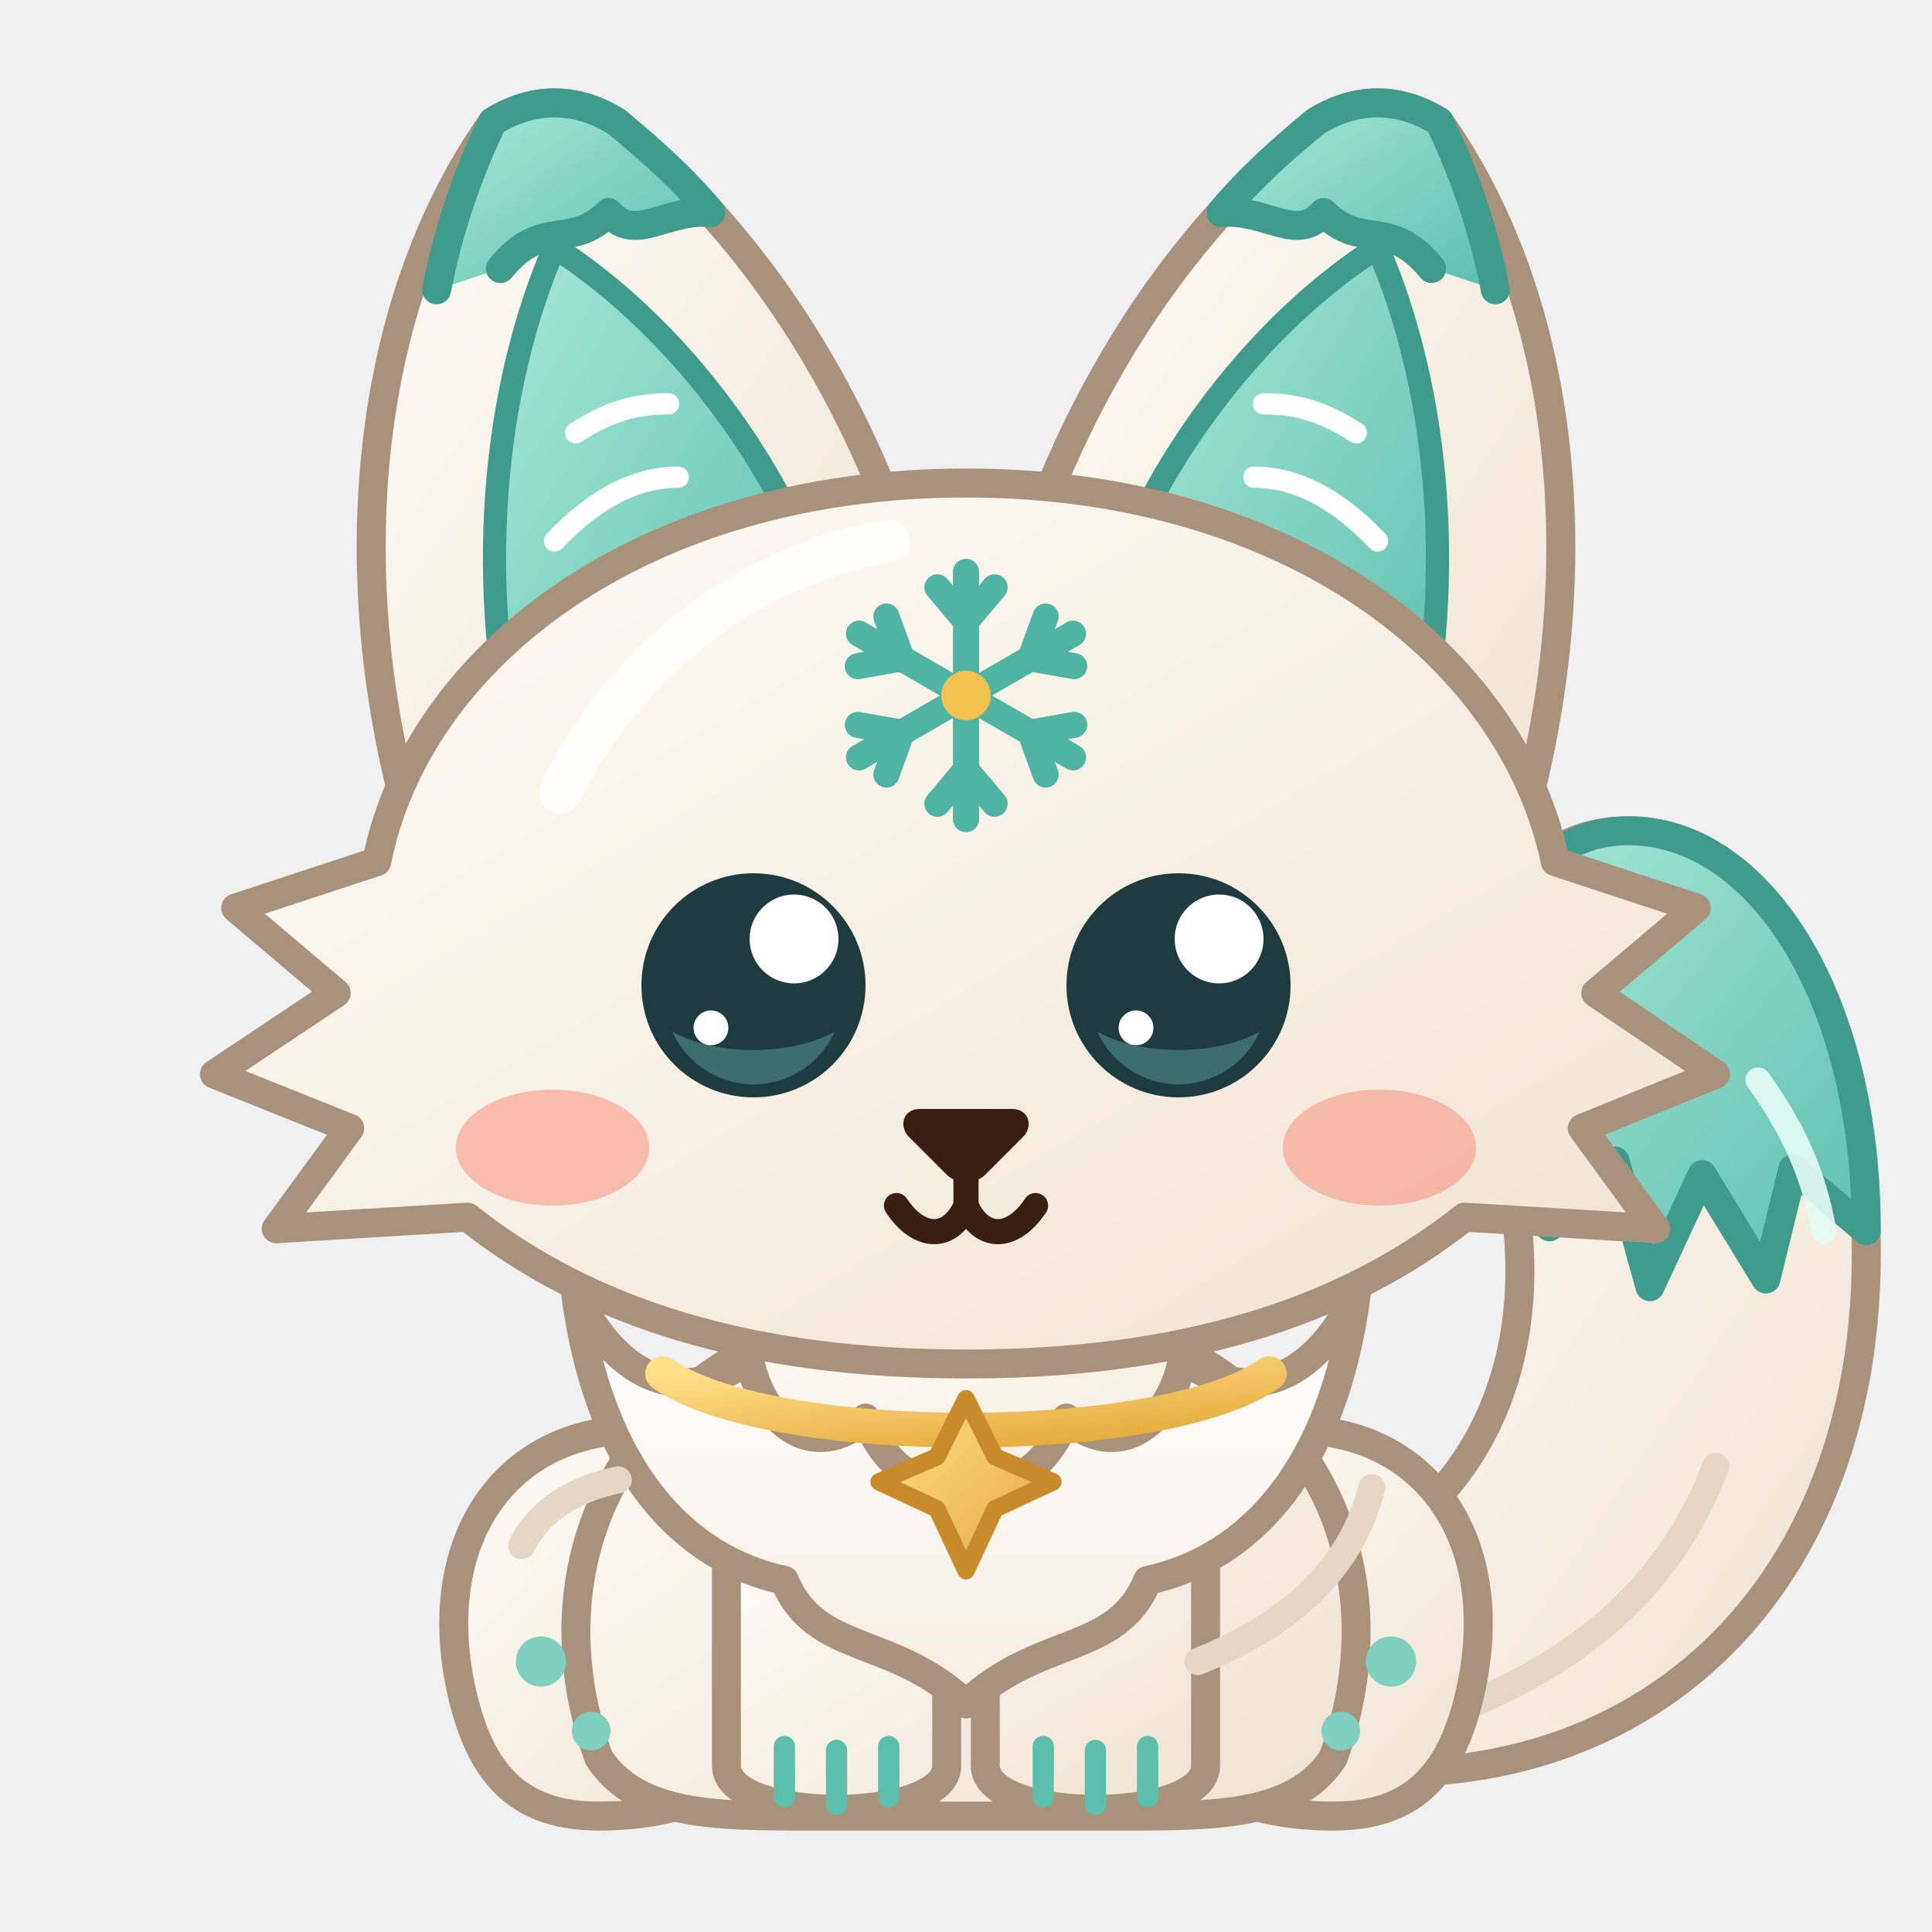
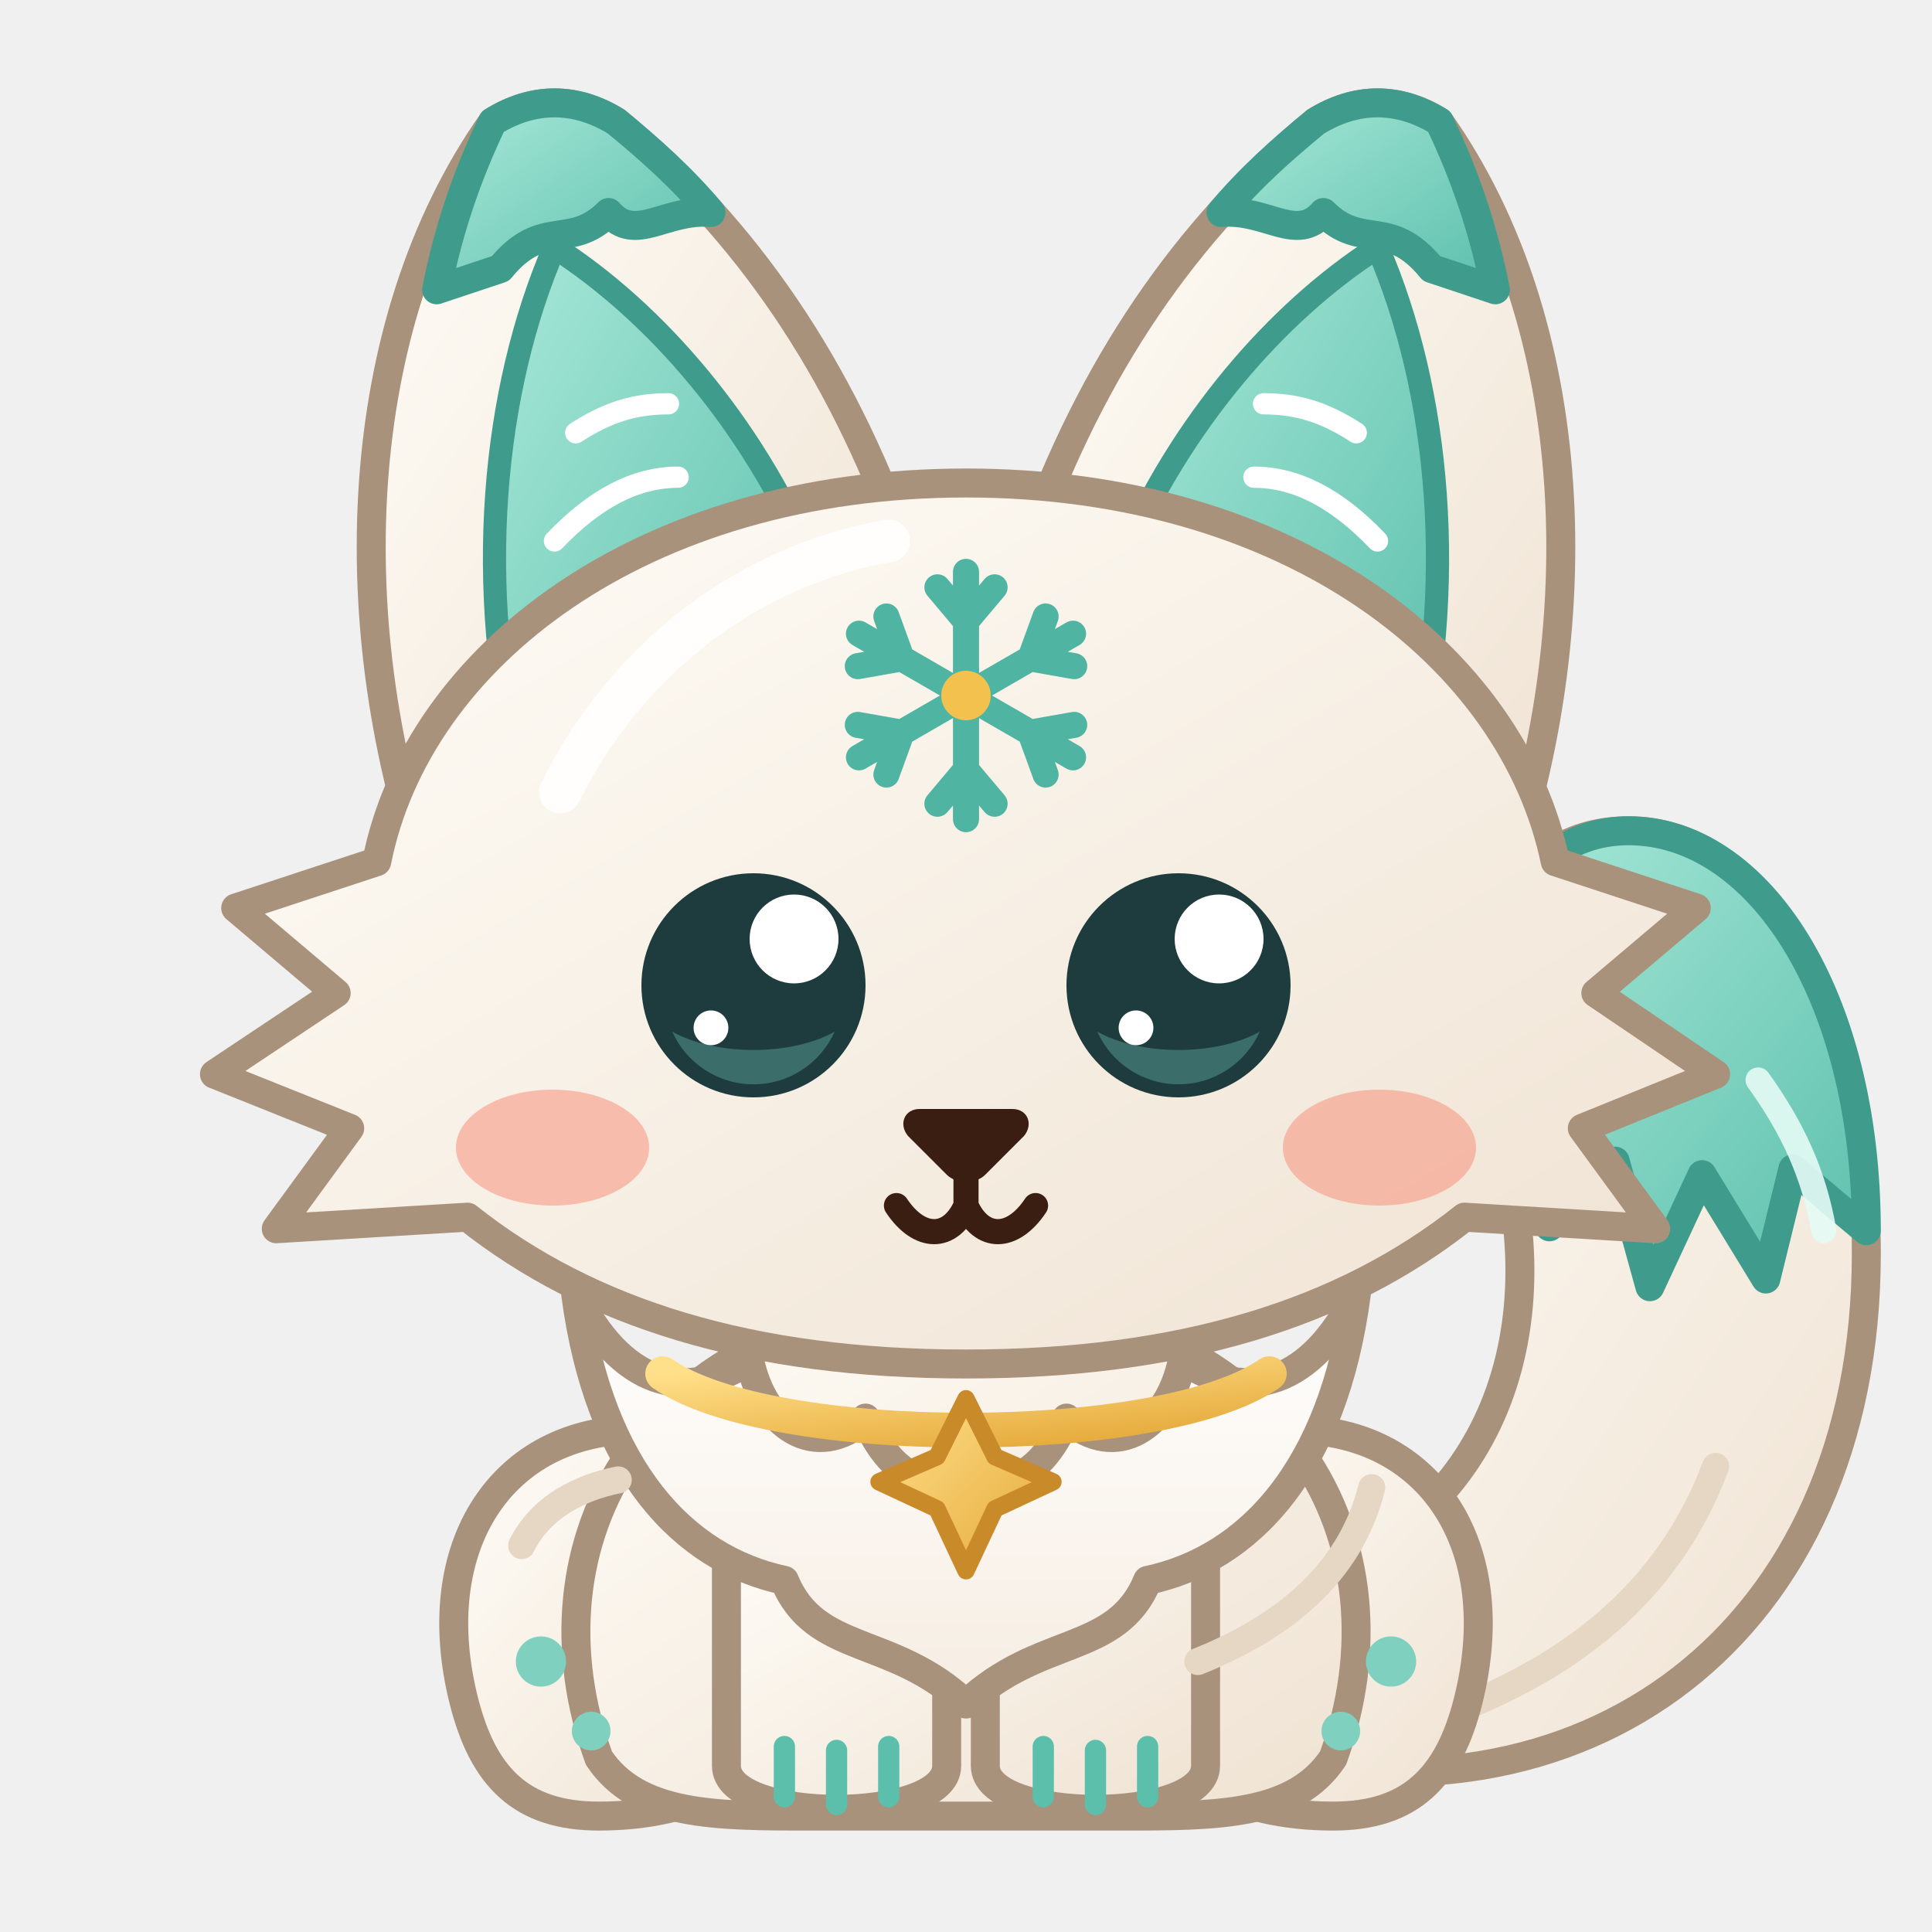
<svg xmlns="http://www.w3.org/2000/svg" viewBox="0 0 100 100" width="480" height="480">
  <defs>
    <linearGradient id="aurora-f4-fur" x1="0" y1="0" x2="1" y2="1">
      <stop offset="0" stop-color="#fffdf8" />
      <stop offset="1" stop-color="#efe2d2" />
    </linearGradient>
    <linearGradient id="aurora-f4-ruff" x1="0" y1="0" x2="0" y2="1">
      <stop offset="0" stop-color="#ffffff" />
      <stop offset="1" stop-color="#f6ede2" />
    </linearGradient>
    <linearGradient id="aurora-f4-mint" x1="0" y1="0" x2="1" y2="1">
      <stop offset="0" stop-color="#a8e8d8" />
      <stop offset="1" stop-color="#5cbfac" />
    </linearGradient>
    <linearGradient id="aurora-f4-gold" x1="0" y1="0" x2="1" y2="1">
      <stop offset="0" stop-color="#ffe08a" />
      <stop offset="1" stop-color="#e5a93a" />
    </linearGradient>
  </defs>
  <g>
    <path d="M64.1 90.6 C82.0 95.4 96.6 84.5 96.6 64.9 96.6 51.5 91.0 43.0 84.3 43.0 77.6 43.0 75.3 50.3 77.6 58.8 80.9 69.8 76.4 79.6 66.4 82.0Z" fill="url(#aurora-f4-fur)" stroke="#a8927c" stroke-width="1.5" stroke-linejoin="round" stroke-linecap="round" />
    <path d="M78.0 56.4 C76.0 49.1 78.7 43.0 84.3 43.0 91.0 43.0 96.6 51.5 96.6 63.7 L92.8 60.5 91.4 66.2 88.1 60.8 85.4 66.6 83.6 60.1 80.2 63.5Z" fill="url(#aurora-f4-mint)" stroke="#3f9c8c" stroke-width="1.5" stroke-linejoin="round" stroke-linecap="round" />
    <path d="M88.8 75.9 C86.5 82.0 82.0 85.7 76.4 88.1" stroke="#e6d6c4" stroke-width="1.4" fill="none" stroke-linecap="round" opacity="1" />
    <path d="M91.0 55.9 C92.8 58.4 93.9 60.8 94.4 63.7" stroke="#e4fbf5" stroke-width="1.3" fill="none" stroke-linecap="round" opacity="0.9" />
    <path d="M24 88C22 80 26 74 33 74 40 74 43 81 41 88 40 92 36 94 31 94 27 94 25 92 24 88Z" fill="url(#aurora-f4-fur)" stroke="#a8927c" stroke-width="1.5" stroke-linejoin="round" stroke-linecap="round" />
    <path d="M76 88C78 80 74 74 67 74 60 74 57 81 59 88 60 92 64 94 69 94 73 94 75 92 76 88Z" fill="url(#aurora-f4-fur)" stroke="#a8927c" stroke-width="1.5" stroke-linejoin="round" stroke-linecap="round" />
    <path d="M31 91C27 80 33 68 50 67 67 68 73 80 69 91 67 94 63 94 58 94H42C37 94 33 94 31 91Z" fill="url(#aurora-f4-fur)" stroke="#a8927c" stroke-width="1.5" stroke-linejoin="round" stroke-linecap="round" />
    <path d="M37.6 79V91.4C37.6 94.4 49 94.4 49 91.4V79ZM51 79V91.4C51 94.4 62.4 94.4 62.4 91.4V79Z" fill="url(#aurora-f4-fur)" stroke="#a8927c" stroke-width="1.5" stroke-linejoin="round" stroke-linecap="round" />
    <path d="M40.6 93v-2.6M43.3 93.4v-2.8M46 93v-2.6M54 93v-2.6M56.7 93.4v-2.8M59.4 93v-2.6" stroke="#5cbfac" stroke-width="1.1" stroke-linecap="round" />
    <circle cx="28" cy="86" r="1.3" fill="#7fd0bf" />
    <circle cx="30.6" cy="89.6" r="1" fill="#7fd0bf" />
    <circle cx="72" cy="86" r="1.3" fill="#7fd0bf" />
    <circle cx="69.4" cy="89.6" r="1" fill="#7fd0bf" />
    <path d="M29.8 67.0 C32.1 71.6 35.4 72.7 38.8 70.4 39.5 73.8 42.2 75.7 44.8 73.4 46.2 76.8 48.9 77.7 50.0 75.0 51.1 77.7 53.8 76.8 55.2 73.4 57.8 75.7 60.5 73.8 61.2 70.4 64.6 72.7 67.9 71.6 70.2 67.0 69.0 76.1 64.6 80.7 59.4 81.8 57.8 85.7 53.8 84.6 50.0 88.2 46.2 84.6 42.2 85.7 40.6 81.8 35.4 80.7 31.0 76.1 29.8 67.0Z" fill="url(#aurora-f4-ruff)" stroke="#a8927c" stroke-width="1.5" stroke-linejoin="round" stroke-linecap="round" />
    <path d="M34.3 71.1 C39.9 75.0 60.1 75.0 65.7 71.1" stroke="url(#aurora-f4-gold)" stroke-width="1.8" fill="none" stroke-linecap="round" />
    <path d="M50.0 72.4 L51.5 75.4 54.5 76.7 51.5 78.1 50.0 81.3 48.5 78.1 45.5 76.7 48.5 75.4Z" fill="url(#aurora-f4-gold)" stroke="#c98a2a" stroke-width="0.9" stroke-linejoin="round" stroke-linecap="round" />
    <path d="M22.3 46.0 C17.5 32.5 18.1 16.8 25.5 6.3 27.6 5.0 29.8 5.0 31.9 6.3 38.7 11.9 43.5 19.1 46.7 28.0Z" fill="url(#aurora-f4-fur)" stroke="#a8927c" stroke-width="1.5" stroke-linejoin="round" stroke-linecap="round" />
    <path d="M77.7 46.0 C82.5 32.5 81.9 16.8 74.5 6.3 72.4 5.0 70.2 5.0 68.1 6.3 61.3 11.9 56.5 19.1 53.3 28.0Z" fill="url(#aurora-f4-fur)" stroke="#a8927c" stroke-width="1.5" stroke-linejoin="round" stroke-linecap="round" />
    <path d="M27.0 40.4 C24.5 30.3 25.5 20.2 28.7 12.8 34.0 16.2 38.9 22.0 41.8 28.7Z" fill="url(#aurora-f4-mint)" stroke="#3f9c8c" stroke-width="1.2" stroke-linejoin="round" stroke-linecap="round" />
    <path d="M73.0 40.4 C75.5 30.3 74.5 20.2 71.3 12.8 66.0 16.2 61.1 22.0 58.2 28.7Z" fill="url(#aurora-f4-mint)" stroke="#3f9c8c" stroke-width="1.2" stroke-linejoin="round" stroke-linecap="round" />
-     <path d="M22.6 15.0 C23.2 11.9 24.2 9.0 25.5 6.3 27.6 5.0 29.8 5.0 31.9 6.3 33.6 7.7 35.3 9.2 36.8 11.0 34.4 10.8 32.9 12.6 31.5 11.0 29.5 13.0 28.1 11.2 25.9 13.9 24.7 12.4Z" fill="url(#aurora-f4-mint)" stroke="#3f9c8c" stroke-width="1.5" stroke-linejoin="round" stroke-linecap="round" />
-     <path d="M77.4 15.0 C76.8 11.9 75.8 9.0 74.5 6.3 72.4 5.0 70.2 5.0 68.1 6.3 66.4 7.7 64.7 9.2 63.2 11.0 65.6 10.8 67.1 12.6 68.5 11.0 70.5 13.0 71.9 11.2 74.1 13.9 75.3 12.4Z" fill="url(#aurora-f4-mint)" stroke="#3f9c8c" stroke-width="1.5" stroke-linejoin="round" stroke-linecap="round" />
+     <path d="M22.6 15.0 C23.2 11.9 24.2 9.0 25.5 6.3 27.6 5.0 29.8 5.0 31.9 6.3 33.6 7.7 35.3 9.2 36.8 11.0 34.4 10.8 32.9 12.6 31.5 11.0 29.5 13.0 28.1 11.2 25.9 13.9Z" fill="url(#aurora-f4-mint)" stroke="#3f9c8c" stroke-width="1.5" stroke-linejoin="round" stroke-linecap="round" />
+     <path d="M77.4 15.0 C76.8 11.9 75.8 9.0 74.5 6.3 72.4 5.0 70.2 5.0 68.1 6.3 66.4 7.7 64.7 9.2 63.2 11.0 65.6 10.8 67.1 12.6 68.5 11.0 70.5 13.0 71.9 11.2 74.1 13.9Z" fill="url(#aurora-f4-mint)" stroke="#3f9c8c" stroke-width="1.5" stroke-linejoin="round" stroke-linecap="round" />
    <path d="M28.7 28.0 C30.8 25.8 32.9 24.7 35.1 24.7 M29.8 22.4 C31.5 21.3 32.9 20.9 34.6 20.9M71.3 28.0 C69.2 25.8 67.1 24.7 64.9 24.7 M70.2 22.4 C68.5 21.3 67.1 20.9 65.4 20.9" stroke="#fff" stroke-width="1.1" fill="none" stroke-linecap="round" opacity="1" />
    <path d="M50.0 25.0 C66.8 25.0 78.3 34.0 80.5 44.6 L87.8 47.0 82.6 51.4 88.8 55.6 81.9 58.4 85.7 63.6 75.8 63.0 C69.5 68.0 61.1 70.6 50.0 70.6 S30.5 68.0 24.2 63.0 L14.3 63.6 18.1 58.4 11.1 55.6 17.4 51.4 12.2 47.0 19.5 44.6 C21.6 34.0 33.2 25.0 50.0 25.0Z" fill="url(#aurora-f4-fur)" stroke="#a8927c" stroke-width="1.5" stroke-linejoin="round" stroke-linecap="round" />
    <path d="M50 36L50.00 29.60M50.00 32.16l1.48 -1.76M50.00 32.16l-1.48 -1.76M50 36L55.54 32.80M53.33 34.08l2.27 0.40M53.33 34.08l0.79 -2.17M50 36L55.54 39.20M53.33 37.92l0.79 2.17M53.33 37.92l2.27 -0.40M50 36L50.00 42.40M50.00 39.84l-1.48 1.76M50.00 39.84l1.48 1.76M50 36L44.46 39.20M46.67 37.92l-2.27 -0.40M46.67 37.92l-0.79 2.17M50 36L44.46 32.80M46.67 34.08l-0.79 -2.17M46.67 34.08l-2.27 0.40" stroke="#4fb5a2" stroke-width="1.35" stroke-linecap="round" fill="none" />
    <circle cx="50" cy="36" r="1.28" fill="#f2c14e" />
    <circle cx="39" cy="51" r="5.8" fill="#1e3c3d" />
    <path d="M34.8 53.4A4.6 4.6 0 0 0 43.2 53.4 5.6 2.8 0 0 1 34.8 53.4Z" fill="#4f8f8a" opacity=".6" />
    <circle cx="41.1" cy="48.6" r="2.3" fill="#fff" />
    <circle cx="36.8" cy="53.2" r=".9" fill="#fff" />
    <circle cx="61" cy="51" r="5.8" fill="#1e3c3d" />
    <path d="M56.8 53.4A4.6 4.6 0 0 0 65.2 53.4 5.6 2.8 0 0 1 56.8 53.4Z" fill="#4f8f8a" opacity=".6" />
    <circle cx="63.1" cy="48.6" r="2.3" fill="#fff" />
    <circle cx="58.8" cy="53.2" r=".9" fill="#fff" />
    <ellipse cx="28.6" cy="59.4" rx="5" ry="3" fill="#f79a86" opacity=".6" />
    <ellipse cx="71.4" cy="59.4" rx="5" ry="3" fill="#f79a86" opacity=".6" />
    <path d="M47.6 57.4h4.8c.8 0 1.1.8.6 1.4L51 60.8c-.5.5-1.5.5-2 0l-2-2c-.5-.6-.2-1.4.6-1.4z" fill="#3a1e12" />
    <path d="M50 61v1.2M46.4 62.4c1.2 1.8 2.8 1.8 3.6 0 .8 1.8 2.4 1.8 3.6 0" fill="none" stroke="#3a1e12" stroke-width="1.3" stroke-linecap="round" />
    <path d="M29 41c4-8 11-12 17-13" stroke="#fff" stroke-width="2.2" fill="none" stroke-linecap="round" opacity="0.9" />
    <path d="M62 86c5-2 8-5 9-9M27 80c1-2 3-3 5-3.4" stroke="#e6d6c4" stroke-width="1.4" fill="none" stroke-linecap="round" opacity="1" />
  </g>
</svg>
